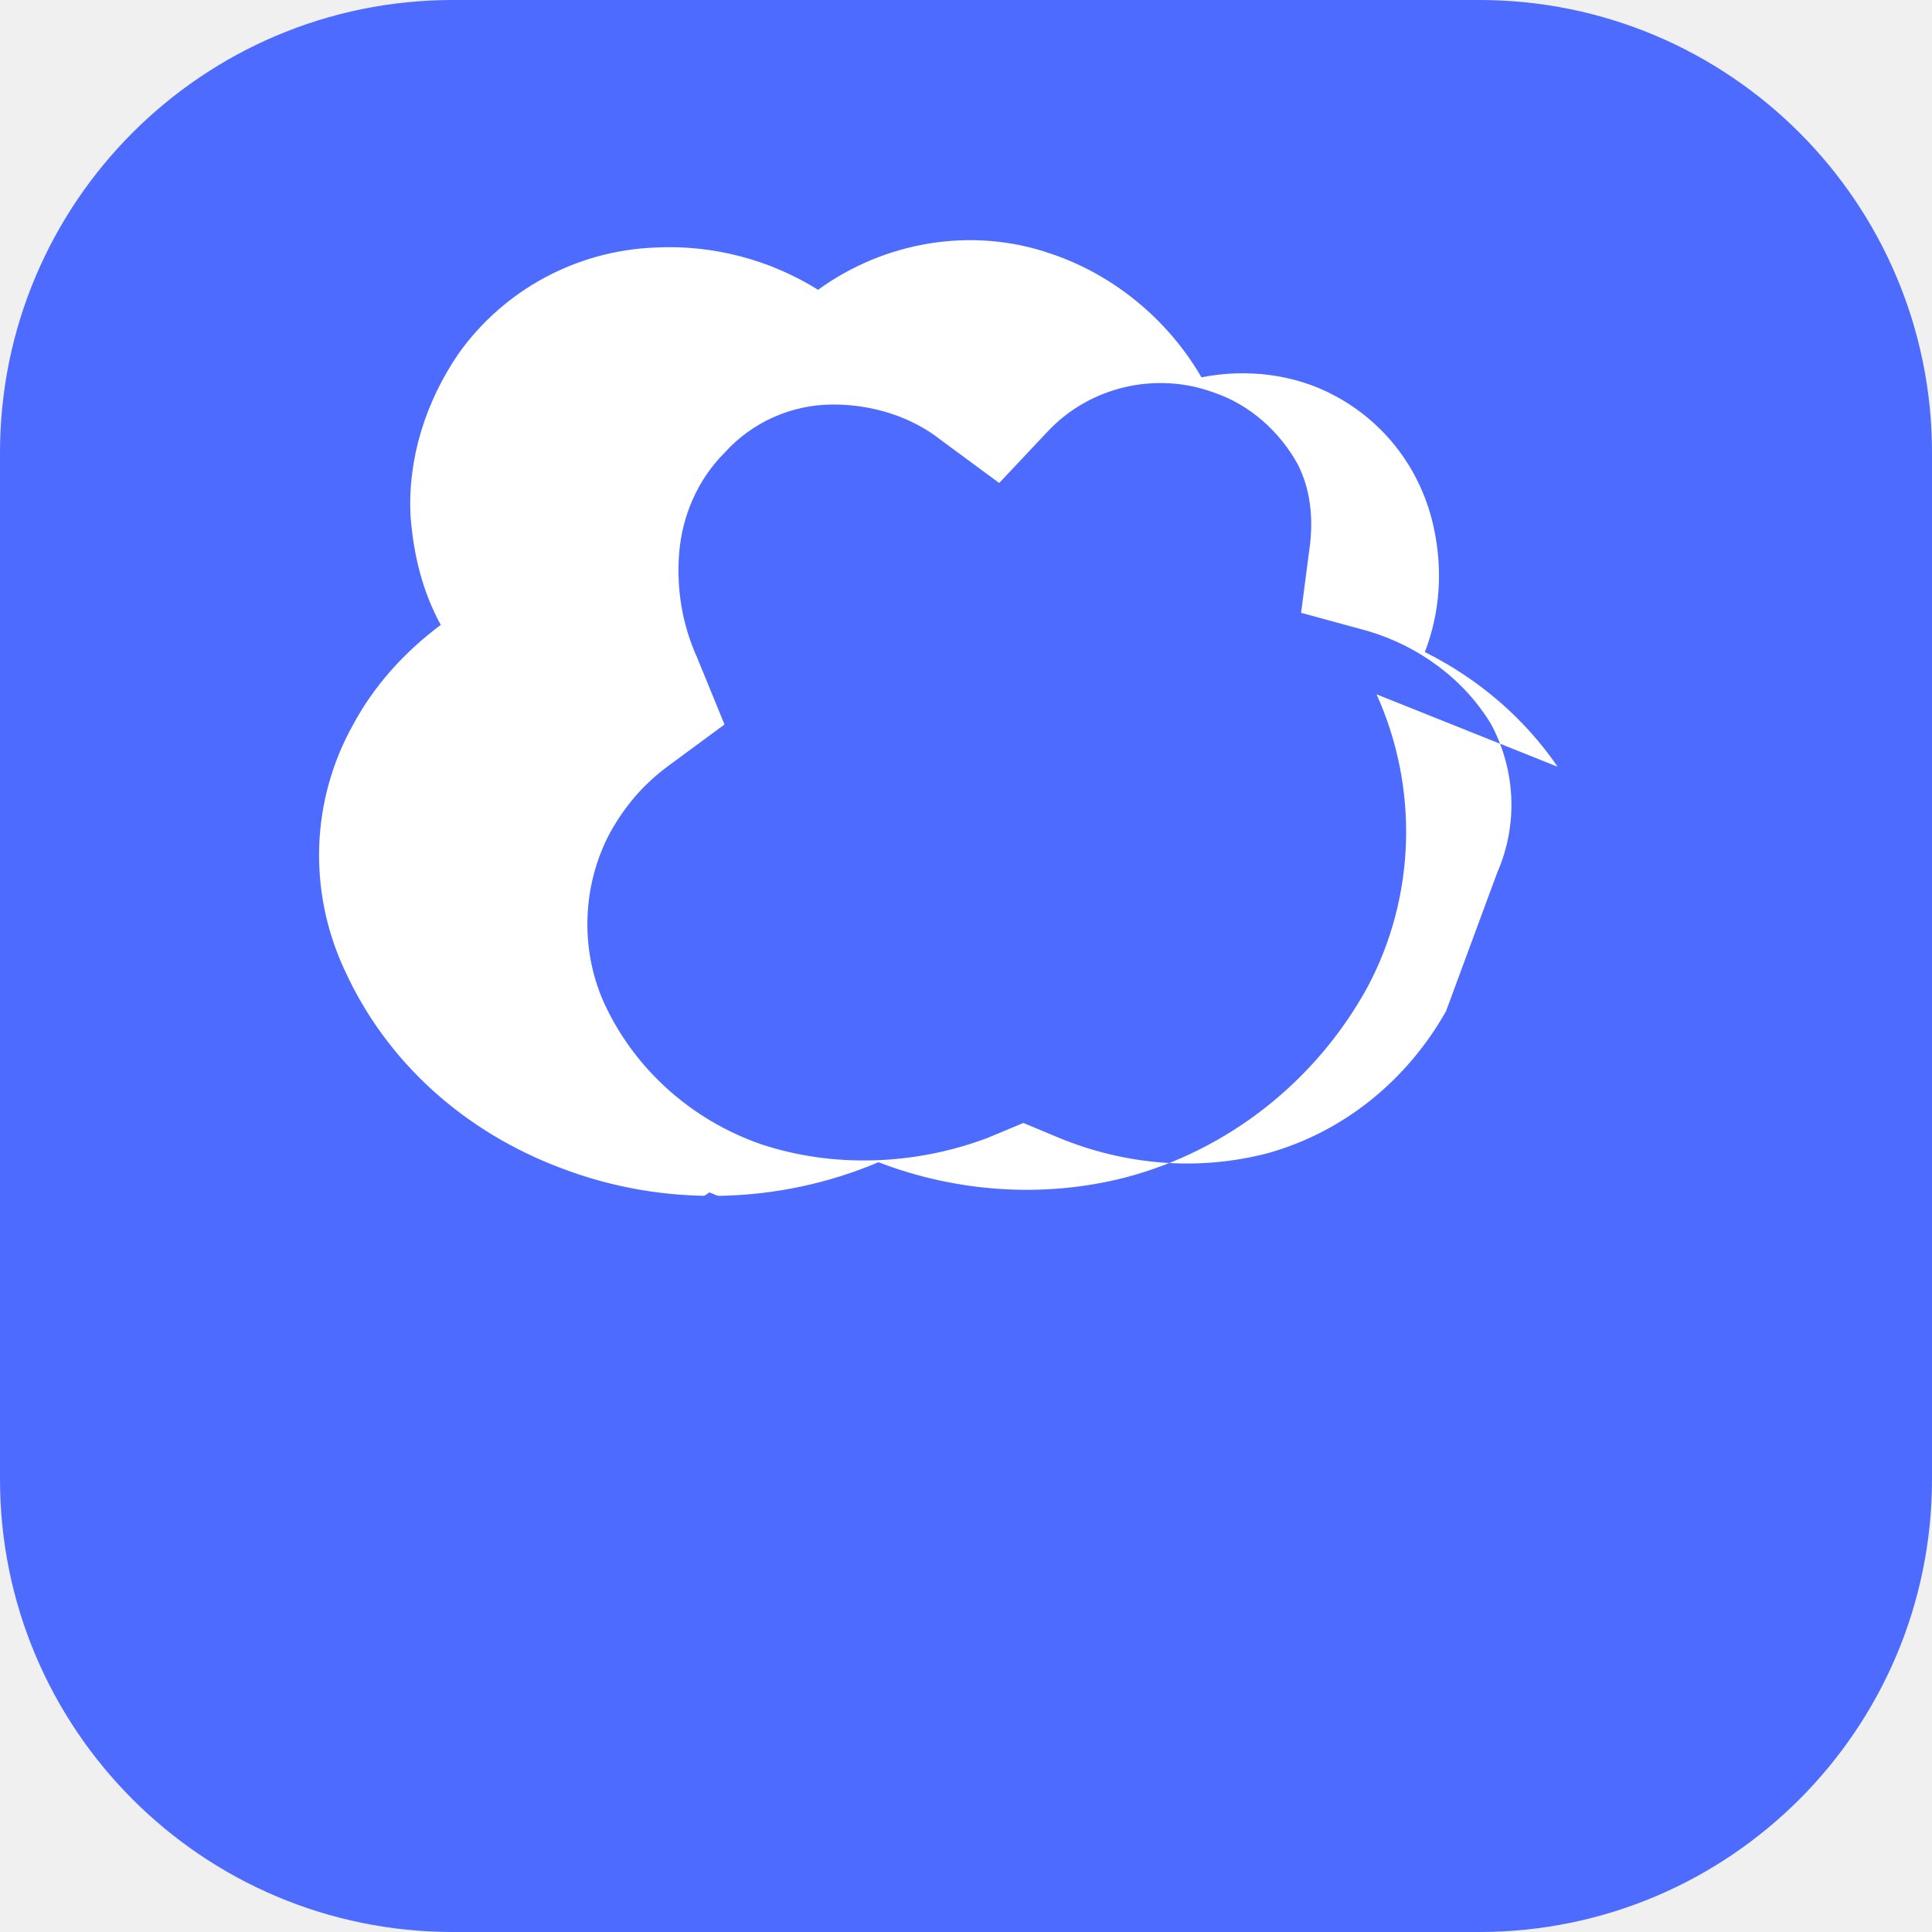
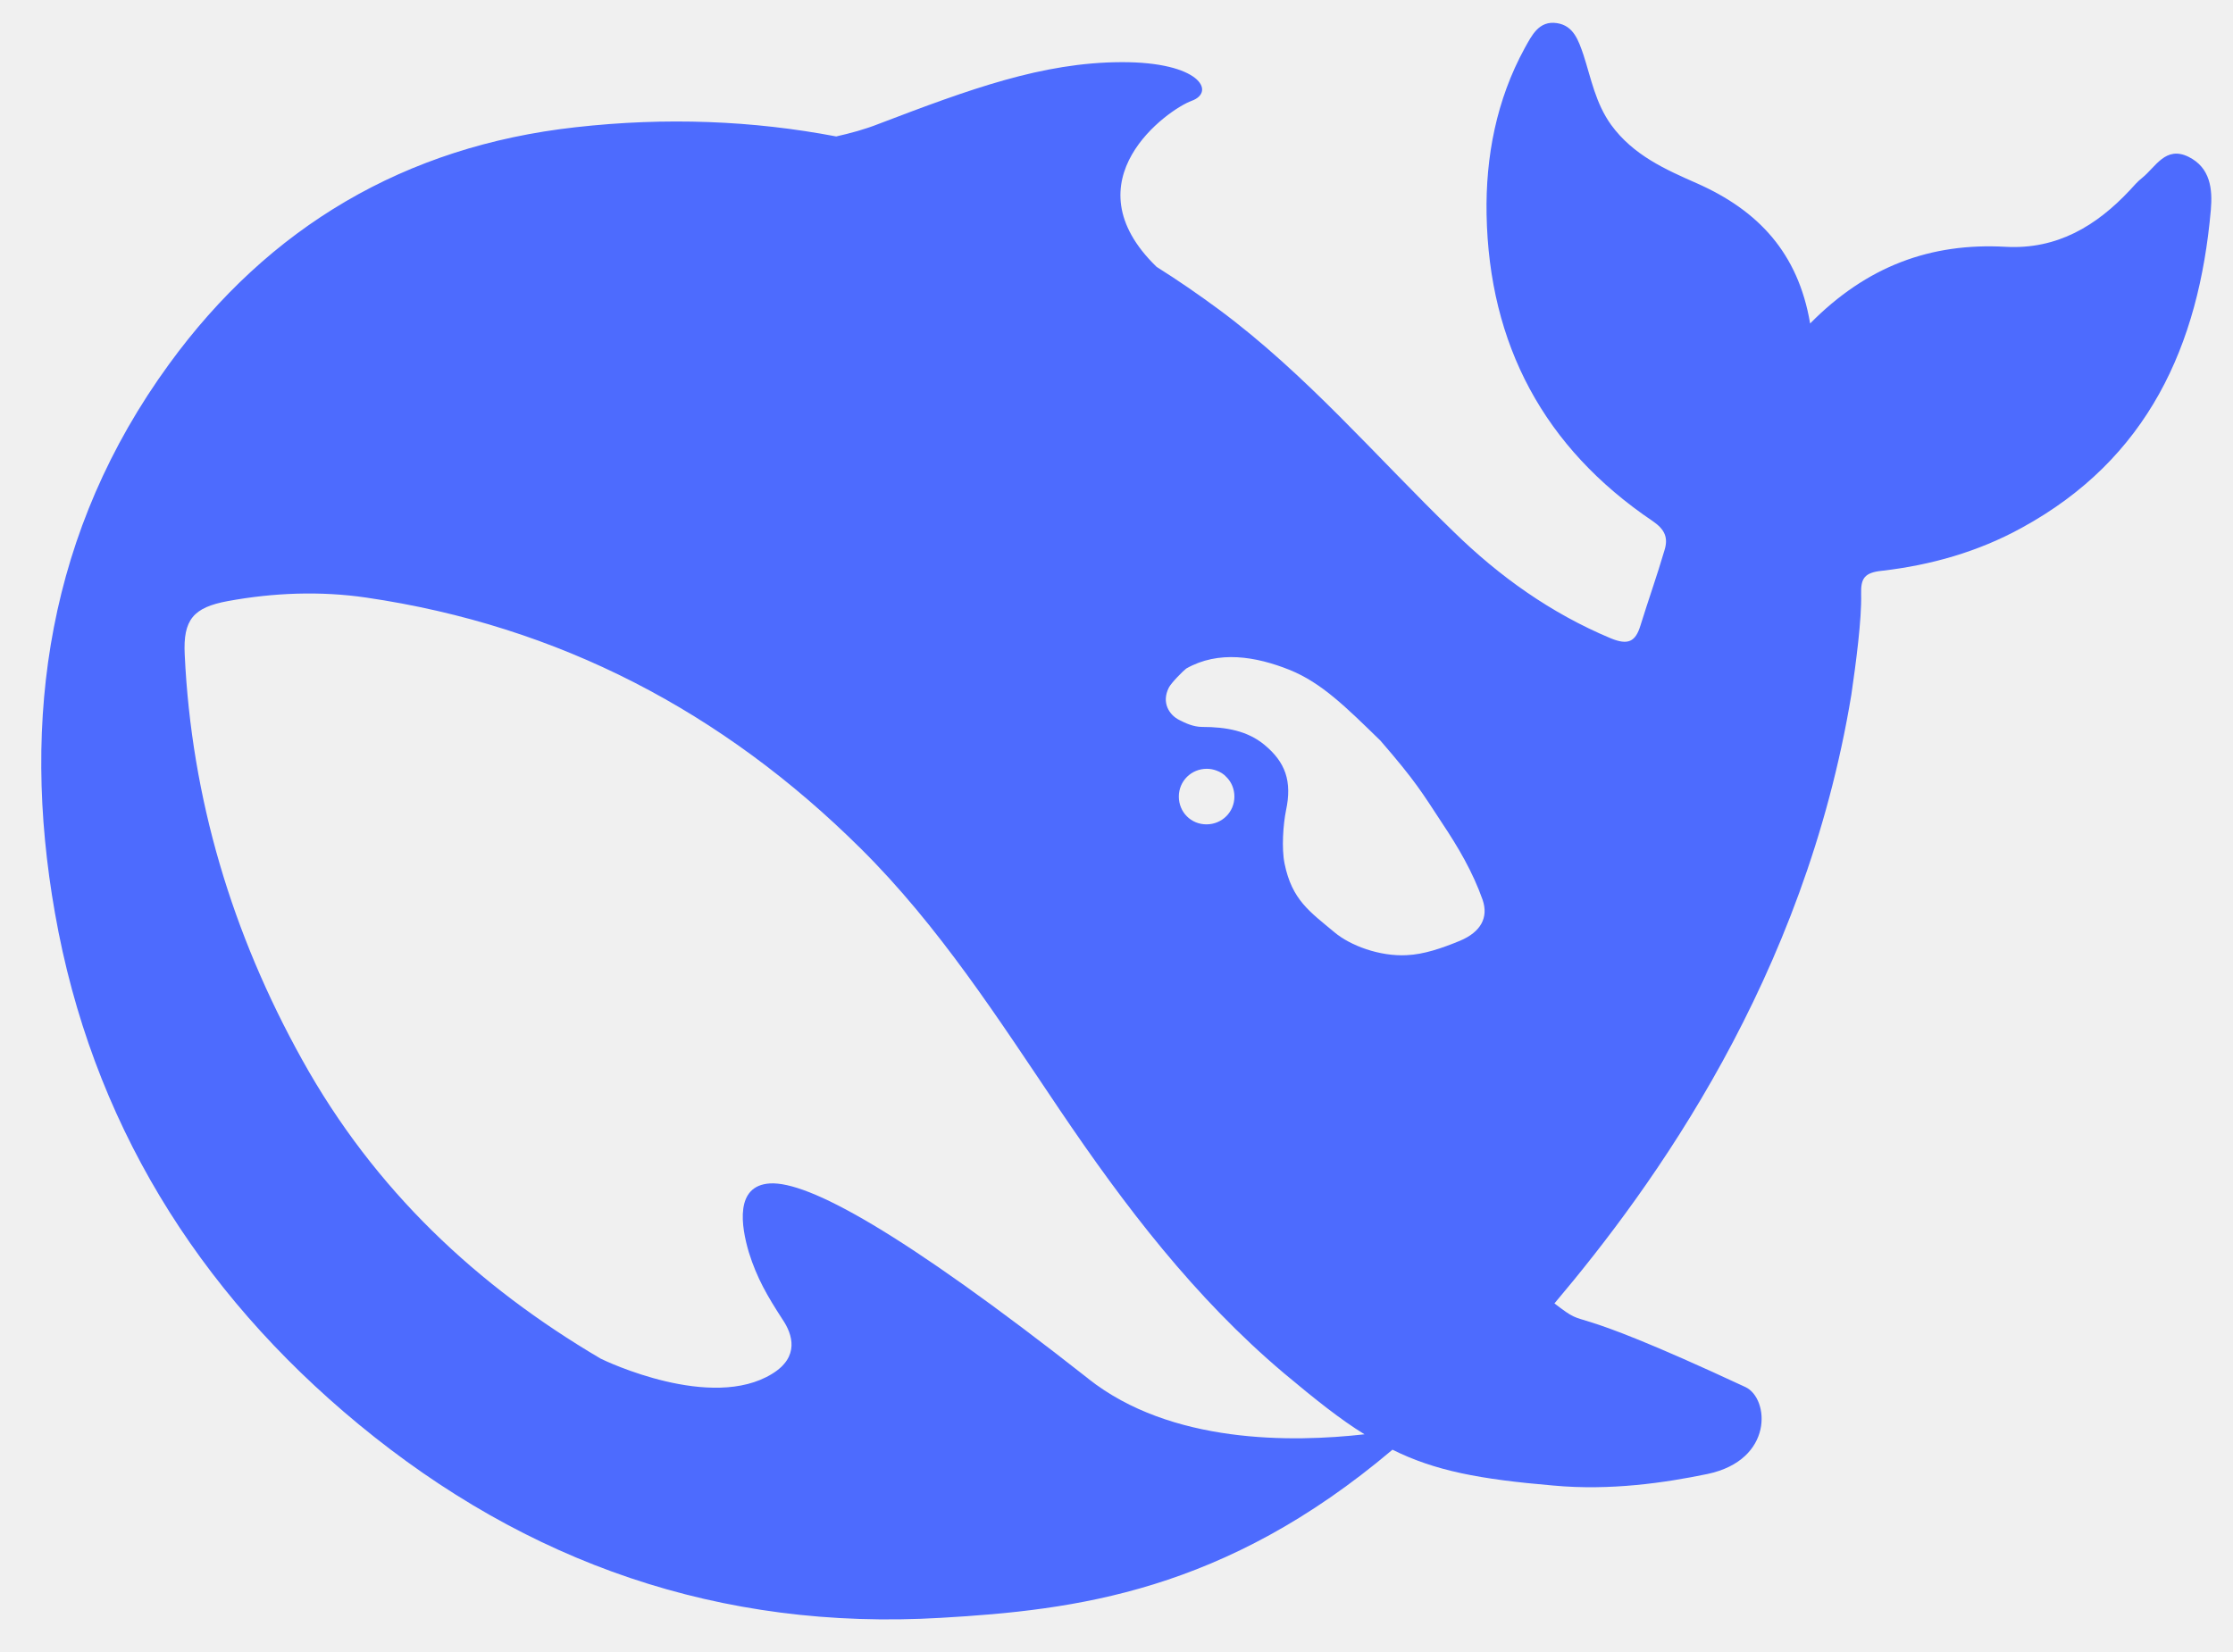
- <svg xmlns="http://www.w3.org/2000/svg" viewBox="0 0 64 64" width="64" height="64" role="img" aria-label="DeepSeek">
-   <rect width="64" height="64" rx="15" fill="#4D6BFE" />
-   <path fill="#FFFFFF" d="M51.6 25.4c-1.1-1.6-2.6-2.9-4.4-3.8.5-1.3.6-2.7.3-4.1-.4-1.9-1.6-3.5-3.3-4.4-1.3-.7-2.9-.9-4.4-.6-1.1-1.9-2.9-3.4-5-4.1-2.6-.9-5.5-.4-7.7 1.2-1.6-1-3.5-1.5-5.4-1.4-2.6.1-5 1.4-6.5 3.5-1.1 1.6-1.7 3.5-1.6 5.4.1 1.3.4 2.5 1 3.6-1.2.9-2.2 2-2.9 3.3-1.4 2.5-1.5 5.5-.3 8.1 1.4 3.1 4 5.4 7.2 6.6 3.4 1.3 7.2 1.2 10.5-.2 2.6 1 5.5 1.2 8.2.5 3.4-.9 6.3-3.2 8-6.3 1.6-3 1.7-6.6.3-9.7zm-3.7 8.1c-1.3 2.3-3.4 4-5.9 4.7-2.3.6-4.7.4-6.9-.5l-1.2-.5-1.2.5c-2.4.9-5.1 1-7.5.2-2.3-.8-4.2-2.5-5.2-4.7-.8-1.8-.7-3.9.2-5.6.5-.9 1.1-1.6 1.9-2.2l1.9-1.4-.9-2.2c-.5-1.1-.7-2.3-.6-3.5.1-1.2.6-2.4 1.5-3.3.9-1 2.2-1.6 3.6-1.6 1.3 0 2.6.4 3.6 1.2l1.9 1.4 1.6-1.7c1.4-1.5 3.6-2 5.5-1.3 1.2.4 2.2 1.3 2.8 2.4.4.8.5 1.7.4 2.6l-.3 2.3 2.2.6c1.7.5 3.2 1.6 4.1 3.1.8 1.5.9 3.3.2 4.9z" />
-   <circle cx="24.5" cy="30" r="2.6" fill="#4D6BFE" />
-   <circle cx="40.5" cy="30" r="2.6" fill="#4D6BFE" />
-   <path fill="#4D6BFE" d="M22 40.5c2.9 3.1 7.1 4.7 11.3 4.4 3.4-.2 6.6-1.8 8.9-4.3-1.6.6-3.3.9-5 1-4.7.4-9.4-.3-13.7-2.1z" />
+ <svg xmlns="http://www.w3.org/2000/svg" viewBox="-0.343 1.47 27.406 20.271" width="27.406" height="20.271" role="img" aria-label="DeepSeek">
+   <path fill="#4D6BFE" d="M26.517 3.395C26.235 3.257 26.114 3.52 25.949 3.653C25.892 3.697 25.845 3.753 25.797 3.805C25.385 4.245 24.903 4.534 24.274 4.5C23.354 4.448 22.568 4.737 21.873 5.441C21.726 4.573 21.235 4.055 20.489 3.723C20.099 3.551 19.703 3.377 19.43 3.002C19.239 2.735 19.186 2.437 19.091 2.143C19.03 1.966 18.97 1.785 18.766 1.754C18.544 1.72 18.457 1.905 18.37 2.061C18.023 2.695 17.889 3.395 17.902 4.103C17.932 5.697 18.605 6.966 19.942 7.868C20.094 7.972 20.133 8.075 20.085 8.227C19.994 8.538 19.886 8.84 19.79 9.151C19.729 9.349 19.638 9.393 19.426 9.306C18.692 8.999 18.058 8.546 17.498 7.998C16.548 7.078 15.688 6.063 14.616 5.269C14.364 5.083 14.113 4.91 13.852 4.746C12.758 3.684 13.995 2.812 14.282 2.708C14.581 2.6 14.386 2.229 13.418 2.233C12.45 2.237 11.565 2.562 10.436 2.993C10.271 3.058 10.097 3.105 9.92 3.145C8.895 2.95 7.832 2.907 6.721 3.032C4.629 3.265 2.958 4.254 1.73 5.943C0.254 7.972 -0.093 10.278 0.332 12.682C0.778 15.217 2.072 17.315 4.06 18.956C6.122 20.657 8.496 21.491 11.205 21.331C12.85 21.236 14.681 21.015 16.747 19.267C17.268 19.526 17.815 19.63 18.722 19.707C19.421 19.772 20.093 19.673 20.614 19.565C21.43 19.392 21.374 18.637 21.079 18.498C18.687 17.384 19.212 17.837 18.735 17.471C19.95 16.033 21.806 13.478 22.379 9.998C22.435 9.614 22.507 9.073 22.499 8.762C22.494 8.572 22.538 8.499 22.755 8.477C23.354 8.408 23.935 8.244 24.469 7.95C26.019 7.104 26.644 5.713 26.791 4.047C26.813 3.792 26.787 3.529 26.517 3.395ZM13.014 18.395C10.696 16.572 9.572 15.973 9.108 15.998C8.674 16.024 8.752 16.521 8.848 16.845C8.948 17.165 9.078 17.385 9.26 17.666C9.386 17.851 9.473 18.127 9.134 18.335C8.388 18.797 7.09 18.18 7.029 18.149C5.518 17.259 4.256 16.085 3.365 14.479C2.506 12.934 2.007 11.275 1.924 9.505C1.903 9.078 2.029 8.927 2.454 8.849C3.014 8.746 3.591 8.724 4.151 8.806C6.517 9.152 8.53 10.209 10.219 11.885C11.182 12.839 11.911 13.979 12.662 15.093C13.461 16.276 14.32 17.403 15.414 18.327C15.801 18.651 16.109 18.897 16.404 19.078C15.514 19.178 14.03 19.199 13.014 18.396V18.395ZM14.125 11.249C14.125 11.059 14.277 10.908 14.468 10.908C14.511 10.908 14.55 10.916 14.585 10.929C14.633 10.946 14.677 10.972 14.711 11.011C14.772 11.072 14.807 11.158 14.807 11.249C14.807 11.439 14.655 11.59 14.464 11.59C14.273 11.59 14.125 11.439 14.125 11.249ZM17.576 13.019C17.355 13.11 17.133 13.187 16.92 13.196C16.59 13.213 16.23 13.079 16.035 12.915C15.731 12.661 15.514 12.518 15.423 12.073C15.384 11.884 15.406 11.59 15.44 11.421C15.518 11.059 15.432 10.826 15.176 10.614C14.968 10.441 14.703 10.394 14.412 10.394C14.303 10.394 14.203 10.346 14.129 10.308C14.008 10.247 13.908 10.096 14.003 9.91C14.034 9.85 14.181 9.703 14.216 9.677C14.611 9.453 15.066 9.526 15.488 9.695C15.878 9.854 16.174 10.148 16.599 10.562C17.033 11.063 17.111 11.201 17.358 11.577C17.554 11.871 17.732 12.173 17.854 12.518C17.927 12.734 17.832 12.911 17.576 13.019Z" />
</svg>
